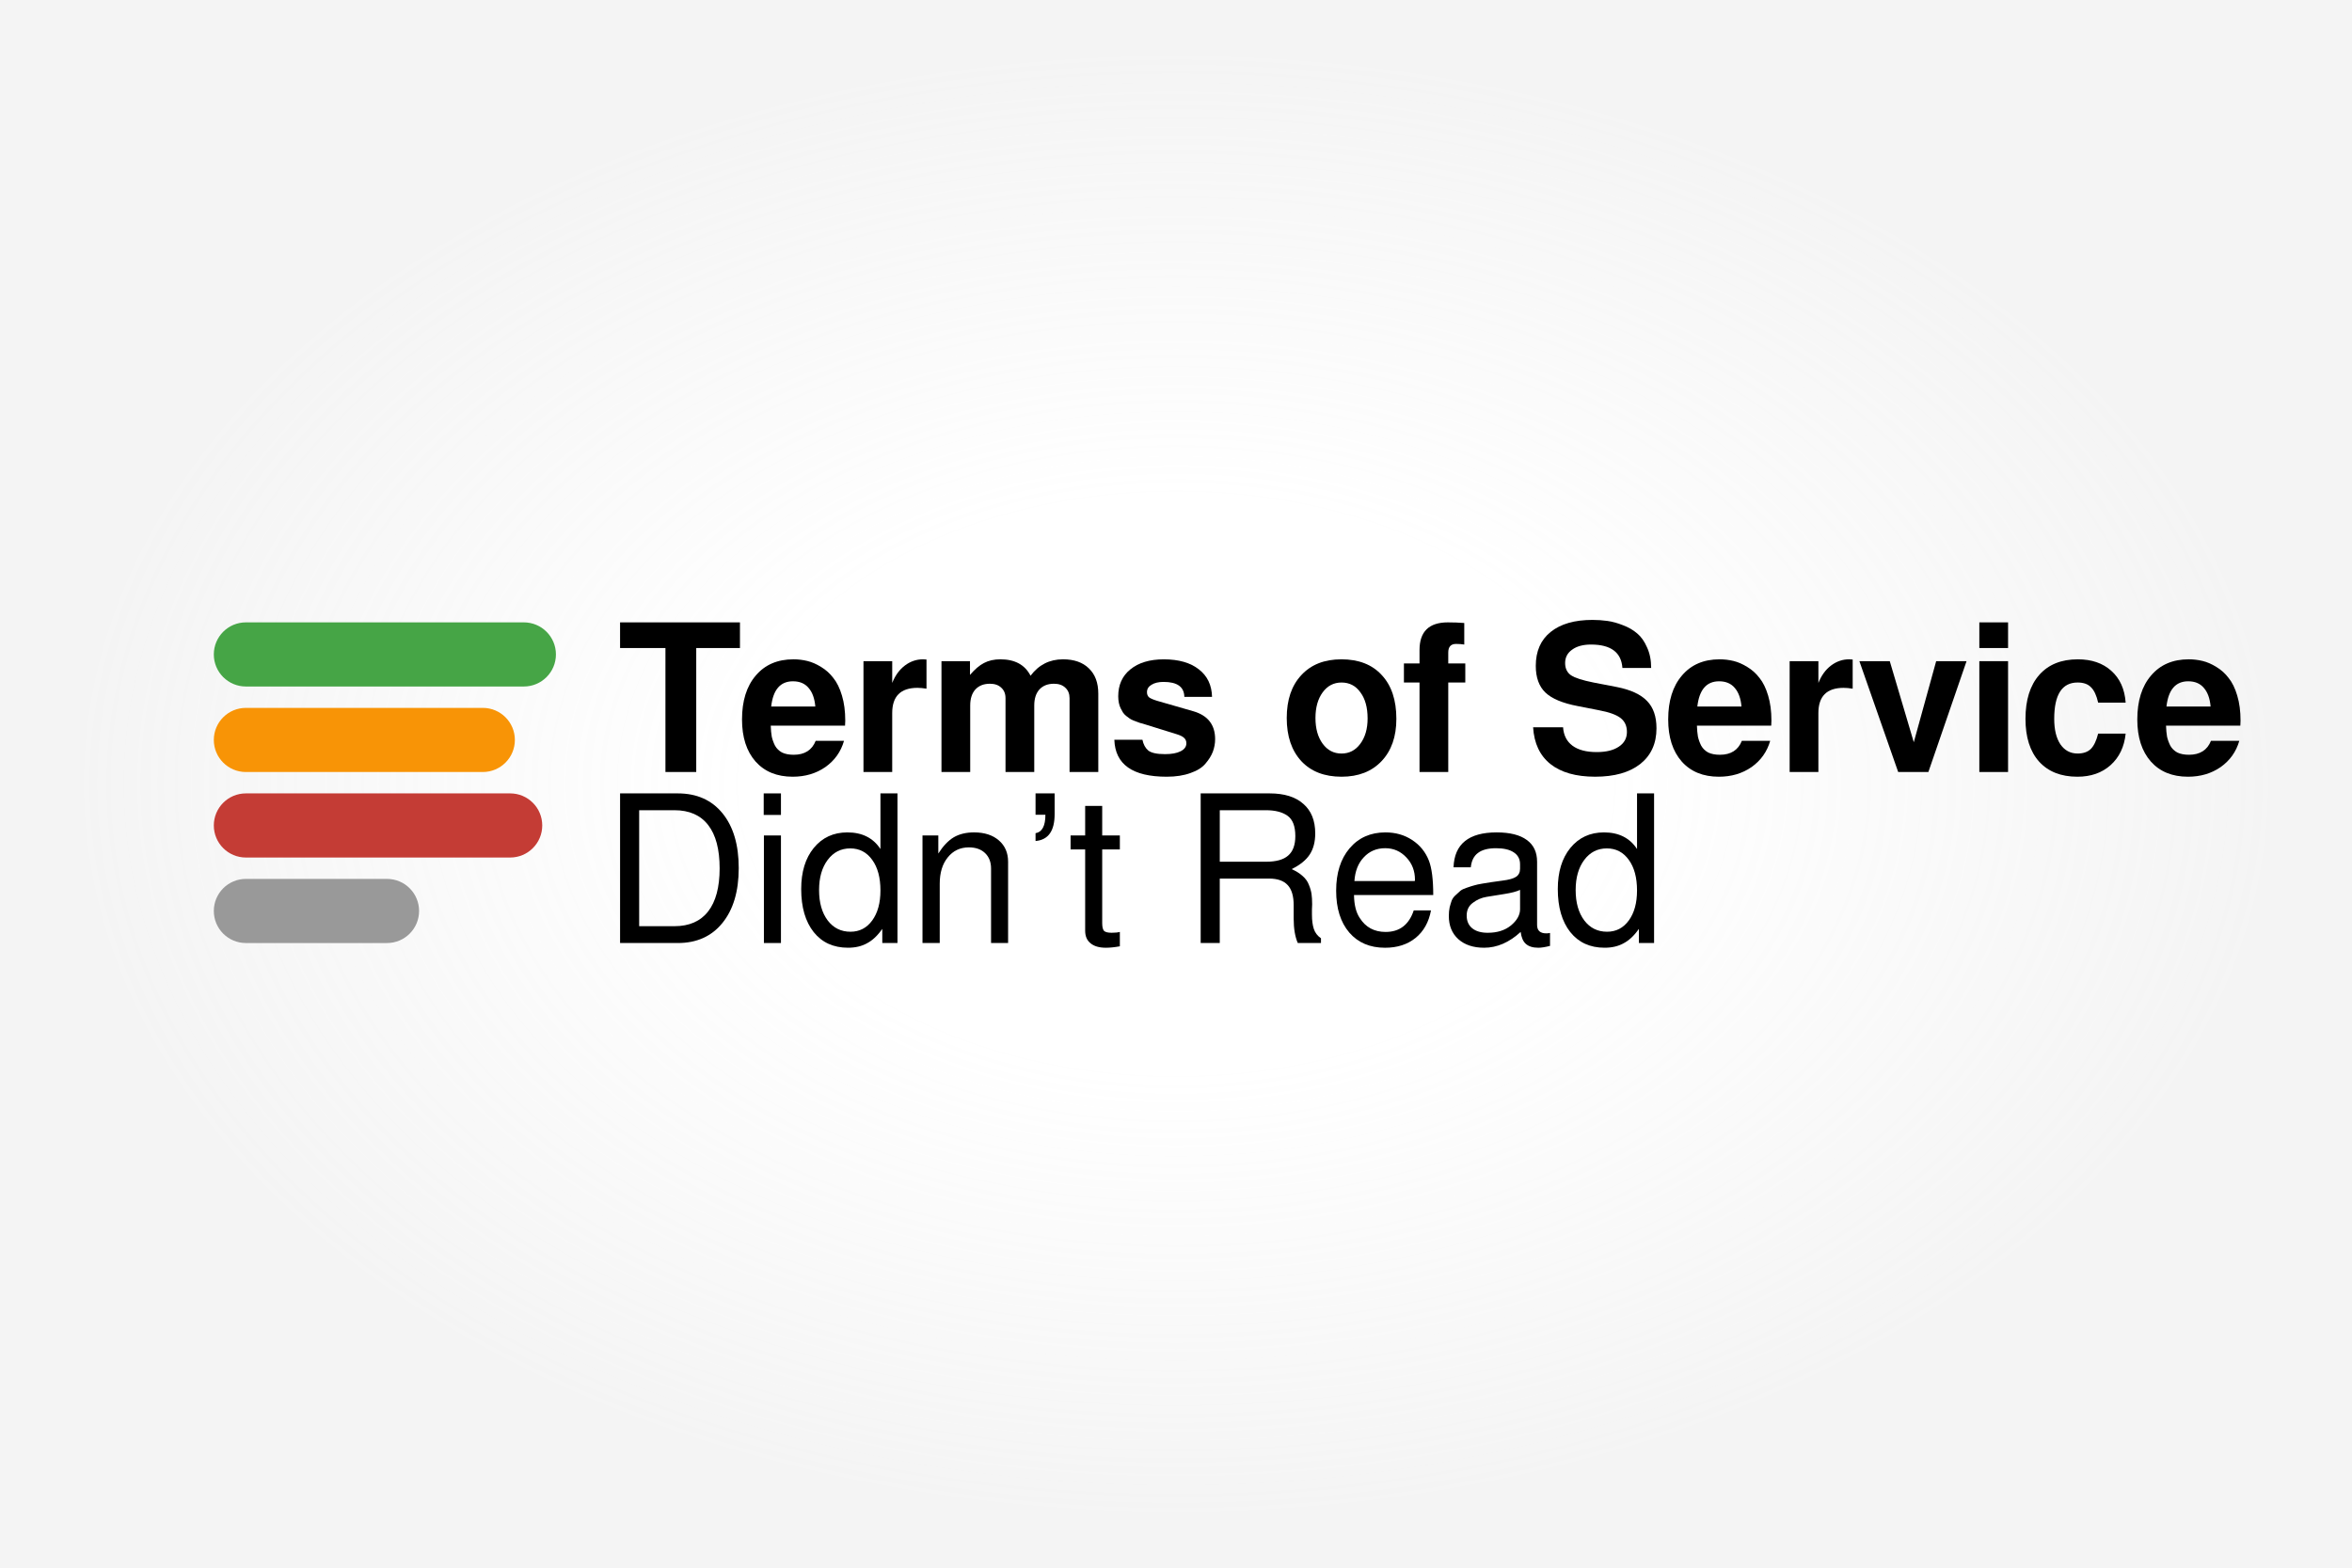
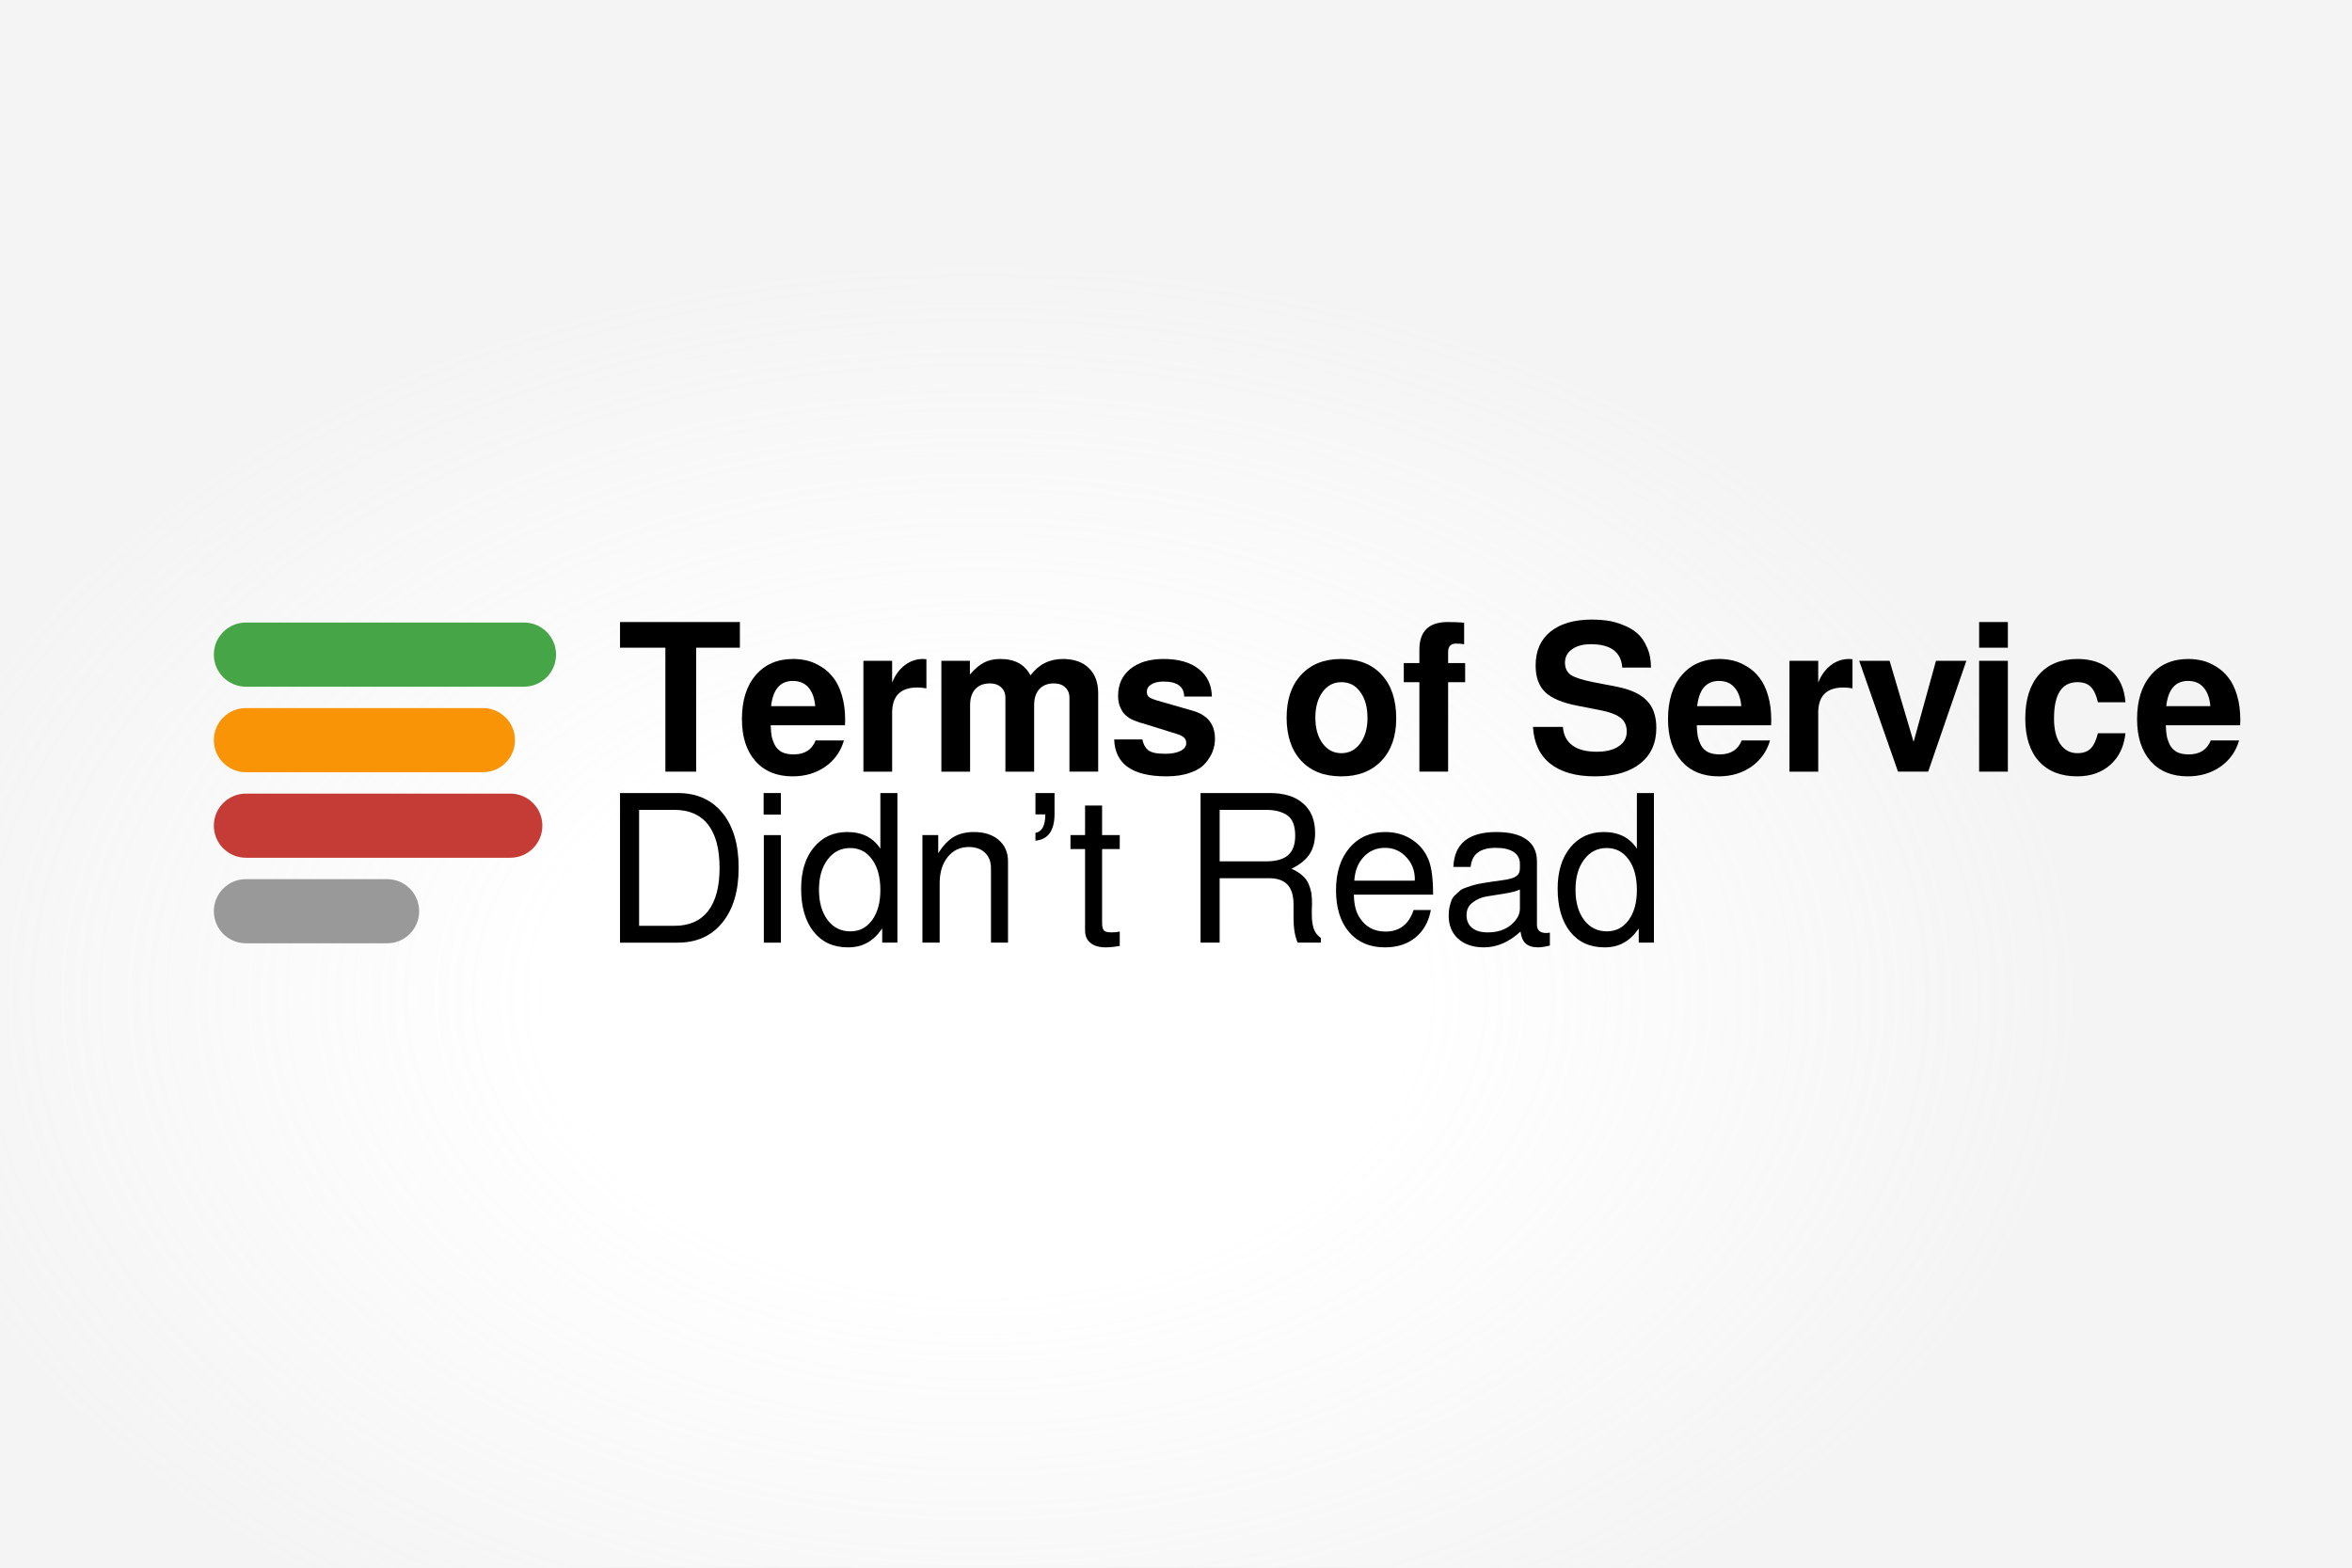
- <svg xmlns="http://www.w3.org/2000/svg" xmlns:xlink="http://www.w3.org/1999/xlink" width="600" height="400" id="svg2" version="1.1">
-   <defs id="defs4">
-     <radialGradient xlink:href="#linearGradient4394" id="radialGradient4400" cx="198.1" cy="329.221" fx="198.1" fy="329.221" r="198.1" gradientTransform="matrix(1,0,0,0.3785967,0,204.5791)" gradientUnits="userSpaceOnUse" spreadMethod="pad" />
-     <linearGradient id="linearGradient4394">
-       <stop id="stop4402" offset="0" style="stop-color:#c8c8c8;stop-opacity:0;" />
-       <stop style="stop-color:#c8c8c8;stop-opacity:0;" offset="0.367" id="stop4404" />
-       <stop id="stop4406" offset="0.934" style="stop-color:#c8c8c8;stop-opacity:0.196;" />
-       <stop style="stop-color:#c8c8c8;stop-opacity:0.196;" offset="1" id="stop4398" />
+ <svg xmlns="http://www.w3.org/2000/svg" xmlns:xlink="http://www.w3.org/1999/xlink" width="600" height="400">
+   <defs>
+     <radialGradient xlink:href="#a" cx="198.1" cy="329.221" fx="198.1" fy="329.221" r="198.1" gradientTransform="matrix(1 0 0 .379 0 204.579)" gradientUnits="userSpaceOnUse" spreadMethod="pad" />
+     <linearGradient id="a">
+       <stop offset="0" stop-color="#c8c8c8" stop-opacity="0" />
+       <stop offset=".367" stop-color="#c8c8c8" stop-opacity="0" />
+       <stop offset=".934" stop-color="#c8c8c8" stop-opacity=".196" />
+       <stop offset="1" stop-color="#c8c8c8" stop-opacity=".196" />
    </linearGradient>
-     <linearGradient id="linearGradient4394-5">
-       <stop id="stop4402-9" offset="0" style="stop-color:#c8c8c8;stop-opacity:0;" />
-       <stop style="stop-color:#c8c8c8;stop-opacity:0;" offset="0.367" id="stop4404-9" />
-       <stop id="stop4406-9" offset="0.934" style="stop-color:#c8c8c8;stop-opacity:0.196;" />
-       <stop style="stop-color:#c8c8c8;stop-opacity:0.196;" offset="1" id="stop4398-4" />
+     <linearGradient id="b">
+       <stop offset="0" stop-color="#c8c8c8" stop-opacity="0" />
+       <stop offset=".367" stop-color="#c8c8c8" stop-opacity="0" />
+       <stop offset=".934" stop-color="#c8c8c8" stop-opacity=".196" />
+       <stop offset="1" stop-color="#c8c8c8" stop-opacity=".196" />
    </linearGradient>
-     <radialGradient xlink:href="#linearGradient4394-5" id="radialGradient4760" gradientUnits="userSpaceOnUse" gradientTransform="matrix(1.514387,0,0,1.009591,-50,-78.15769)" spreadMethod="pad" cx="198.1" cy="329.221" fx="198.1" fy="329.221" r="198.1" />
+     <radialGradient xlink:href="#b" id="c" gradientUnits="userSpaceOnUse" gradientTransform="matrix(1.514 0 0 1.01 -50 -78.158)" spreadMethod="pad" cx="198.1" cy="329.221" fx="198.1" fy="329.221" r="198.1" />
  </defs>
-   <g id="layer1" transform="translate(50,-54.22116)">
-     <rect y="54.221" x="-50" height="400" width="600" id="rect4448" style="fill:#ffffff;fill-opacity:1" />
-     <rect style="fill:url(#radialGradient4760);fill-opacity:1" id="rect4392" width="600" height="400" x="-50" y="54.221" />
-     <g id="g3174" transform="matrix(0.6818182,0,0,0.6818182,-29.54546,56.05216)">
-       <rect id="rect3936" width="128" height="24" x="50" y="230.221" rx="12" ry="12" style="fill:#46a546;fill-opacity:1" />
-       <rect style="fill:#f89406;fill-opacity:1" ry="12" rx="12" y="262.221" x="50" height="24" width="112.64" id="rect3996" />
-       <rect id="rect4005" width="122.88" height="24" x="50" y="294.221" rx="12" ry="12" style="fill:#c43c35;fill-opacity:1" />
-       <rect style="fill:#999999;fill-opacity:1" ry="12" rx="12" y="326.221" x="50" height="24" width="76.8" id="rect4007" />
+   <g>
+     <path fill="#fff" d="M0 0h600v400H0z" />
+     <path fill="url(#c)" d="M0 0h600v400H0z" />
+     <g transform="matrix(.682 0 0 .682 20.455 1.831)">
+       <rect width="128" height="24" x="50" y="230.221" rx="12" ry="12" fill="#46a546" />
+       <rect ry="12" rx="12" y="262.221" x="50" height="24" width="112.64" fill="#f89406" />
+       <rect width="122.88" height="24" x="50" y="294.221" rx="12" ry="12" fill="#c43c35" />
+       <rect ry="12" rx="12" y="326.221" x="50" height="24" width="76.8" fill="#999" />
    </g>
-     <g id="text2985-5" style="font-size:36.576px;font-style:normal;font-weight:normal;line-height:90%;letter-spacing:0px;word-spacing:0px;fill:#000000;fill-opacity:1;stroke:none;font-family:Sans" transform="matrix(2.727277,0,0,2.727268,-33.63636,-668.4912)">
-       <path id="path4314" style="font-size:19.202px;font-variant:normal;font-weight:bold;font-stretch:normal;line-height:90%;fill:#000000;font-family:FreeSans;-inkscape-font-specification:FreeSans Bold" d="m 52,353.22 0,-13.998 5.396,0 c 1.779,1e-5 3.175,0.621 4.186,1.863 1.011,1.242 1.517,2.951 1.517,5.127 -1.3e-5,2.176 -0.512,3.892 -1.536,5.146 -1.011,1.242 -2.4,1.863 -4.167,1.863 l -5.396,0 m 1.786,-1.575 3.303,0 c 1.383,0 2.432,-0.461 3.149,-1.383 0.717,-0.922 1.075,-2.266 1.075,-4.032 -1.1e-5,-1.779 -0.358,-3.13 -1.075,-4.052 -0.717,-0.922 -1.767,-1.383 -3.149,-1.383 l -3.303,0 0,10.849" />
-       <path id="path4316" style="font-size:19.202px;font-variant:normal;font-stretch:normal;line-height:90%;fill:#000000;font-family:FreeSans;-inkscape-font-specification:FreeSans" d="m 67.048,343.158 0,10.062 -1.594,0 0,-10.062 1.594,0 m 0,-3.936 0,2.016 -1.613,0 0,-2.016 1.613,0" />
-       <path id="path4318" style="font-size:19.202px;font-variant:normal;font-stretch:normal;line-height:90%;fill:#000000;font-family:FreeSans;-inkscape-font-specification:FreeSans" d="m 77.948,339.222 0,13.998 -1.421,0 0,-1.325 c -0.435,0.627 -0.909,1.075 -1.421,1.344 -0.499,0.282 -1.095,0.422 -1.786,0.422 -1.357,-1e-5 -2.426,-0.486 -3.207,-1.459 -0.781,-0.986 -1.171,-2.33 -1.171,-4.032 -10e-7,-1.6 0.39,-2.88 1.171,-3.84 0.794,-0.973 1.843,-1.459 3.149,-1.459 1.383,10e-6 2.413,0.518 3.092,1.555 l 0,-5.204 1.594,0 m -4.416,5.146 c -0.871,10e-6 -1.575,0.358 -2.112,1.075 -0.538,0.717 -0.806,1.658 -0.806,2.823 -2e-6,1.178 0.269,2.125 0.806,2.842 0.538,0.704 1.248,1.056 2.131,1.056 0.845,0 1.523,-0.352 2.035,-1.056 0.512,-0.704 0.768,-1.639 0.768,-2.804 -8e-6,-1.203 -0.256,-2.157 -0.768,-2.861 -0.512,-0.717 -1.197,-1.075 -2.055,-1.075" />
-       <path id="path4320" style="font-size:19.202px;font-variant:normal;font-stretch:normal;line-height:90%;fill:#000000;font-family:FreeSans;-inkscape-font-specification:FreeSans" d="m 80.288,343.158 1.479,0 0,1.69 c 0.448,-0.704 0.928,-1.21 1.44,-1.517 0.525,-0.307 1.159,-0.461 1.901,-0.461 0.973,10e-6 1.747,0.25 2.323,0.749 0.576,0.499 0.864,1.165 0.864,1.997 l 0,7.604 -1.594,0 0,-6.97 c -8e-6,-0.602 -0.186,-1.082 -0.557,-1.44 -0.371,-0.358 -0.877,-0.538 -1.517,-0.538 -0.819,1e-5 -1.479,0.314 -1.978,0.941 -0.499,0.614 -0.749,1.434 -0.749,2.458 l 0,5.549 -1.613,0 0,-10.062" />
-       <path id="path4322" style="font-size:19.202px;font-variant:normal;font-stretch:normal;line-height:90%;fill:#000000;font-family:FreeSans;-inkscape-font-specification:FreeSans" d="m 90.862,339.222 1.786,0 0,1.939 c -3e-6,1.575 -0.595,2.413 -1.786,2.515 l 0,-0.73 c 0.614,-0.102 0.922,-0.678 0.922,-1.728 l -0.922,0 0,-1.997" />
-       <path id="path4324" style="font-size:19.202px;font-variant:normal;font-stretch:normal;line-height:90%;fill:#000000;font-family:FreeSans;-inkscape-font-specification:FreeSans" d="m 98.748,343.158 0,1.306 -1.651,0 0,6.894 c -3e-6,0.358 0.058,0.602 0.173,0.73 0.128,0.115 0.365,0.173 0.71,0.173 0.32,0 0.576,-0.026 0.768,-0.077 l 0,1.344 c -0.499,0.09 -0.935,0.134 -1.306,0.134 -0.627,-10e-6 -1.107,-0.141 -1.44,-0.422 -0.333,-0.269 -0.499,-0.659 -0.499,-1.171 l 0,-7.604 -1.363,0 0,-1.306 1.363,0 0,-2.765 1.594,0 0,2.765 1.651,0" />
-       <path id="path4326" style="font-size:19.202px;font-variant:normal;font-stretch:normal;line-height:90%;fill:#000000;font-family:FreeSans;-inkscape-font-specification:FreeSans" d="m 114.814,346.307 c 0.41,0.179 0.749,0.39 1.018,0.634 0.282,0.243 0.48,0.518 0.595,0.826 0.128,0.307 0.211,0.595 0.25,0.864 0.038,0.269 0.058,0.589 0.058,0.96 -2e-5,0.115 -0.006,0.282 -0.019,0.499 -1e-5,0.218 -1e-5,0.378 0,0.48 -1e-5,0.525 0.058,0.967 0.173,1.325 0.115,0.358 0.339,0.653 0.672,0.883 l 0,0.442 -2.17,0 c -0.256,-0.589 -0.384,-1.351 -0.384,-2.285 l 0,-1.248 c -1e-5,-0.858 -0.186,-1.485 -0.557,-1.882 -0.371,-0.41 -0.954,-0.614 -1.747,-0.614 l -4.609,0 0,6.029 -1.786,0 0,-13.998 6.452,0 c 1.37,1e-5 2.419,0.326 3.149,0.979 0.742,0.64 1.114,1.562 1.114,2.765 -1e-5,0.794 -0.173,1.453 -0.518,1.978 -0.346,0.525 -0.909,0.979 -1.69,1.363 m 0.346,-3.092 c -1e-5,-0.922 -0.243,-1.555 -0.73,-1.901 -0.486,-0.346 -1.159,-0.518 -2.016,-0.518 l -4.32,0 0,4.82 4.32,0 c 0.947,1e-5 1.639,-0.192 2.074,-0.576 0.448,-0.384 0.672,-0.992 0.672,-1.824" />
-       <path id="path4328" style="font-size:19.202px;font-variant:normal;font-stretch:normal;line-height:90%;fill:#000000;font-family:FreeSans;-inkscape-font-specification:FreeSans" d="m 128.062,348.727 -7.412,0 c 0.013,0.922 0.192,1.639 0.538,2.151 0.55,0.871 1.357,1.306 2.419,1.306 1.306,0 2.183,-0.672 2.631,-2.016 l 1.613,0 c -0.205,1.101 -0.685,1.959 -1.44,2.573 -0.755,0.614 -1.709,0.922 -2.861,0.922 -1.408,-1e-5 -2.522,-0.474 -3.341,-1.421 -0.819,-0.96 -1.229,-2.266 -1.229,-3.917 0,-1.651 0.416,-2.97 1.248,-3.956 0.845,-0.999 1.965,-1.498 3.36,-1.498 0.947,10e-6 1.779,0.237 2.496,0.71 0.73,0.474 1.255,1.12 1.575,1.939 0.269,0.704 0.403,1.773 0.403,3.207 m -7.374,-1.306 5.645,0 c 0.013,-0.026 0.019,-0.064 0.019,-0.115 -10e-6,-0.832 -0.269,-1.53 -0.806,-2.093 -0.538,-0.576 -1.197,-0.864 -1.978,-0.864 -0.806,1e-5 -1.472,0.282 -1.997,0.845 -0.525,0.55 -0.819,1.293 -0.883,2.227" />
-       <path id="path4330" style="font-size:19.202px;font-variant:normal;font-stretch:normal;line-height:90%;fill:#000000;font-family:FreeSans;-inkscape-font-specification:FreeSans" d="m 129.96,346.135 c 0.077,-2.176 1.421,-3.264 4.032,-3.264 1.242,10e-6 2.183,0.237 2.823,0.71 0.64,0.461 0.96,1.139 0.96,2.035 l 0,5.914 c -1e-5,0.525 0.288,0.787 0.864,0.787 0.115,0 0.23,-0.013 0.346,-0.038 l 0,1.21 c -0.448,0.115 -0.813,0.173 -1.095,0.173 -0.512,-1e-5 -0.903,-0.122 -1.171,-0.365 -0.256,-0.23 -0.416,-0.602 -0.48,-1.114 -1.075,0.986 -2.215,1.479 -3.418,1.479 -1.011,-1e-5 -1.818,-0.269 -2.419,-0.806 -0.589,-0.538 -0.883,-1.261 -0.883,-2.17 0,-0.294 0.026,-0.563 0.077,-0.806 0.064,-0.243 0.128,-0.454 0.192,-0.634 0.077,-0.192 0.205,-0.365 0.384,-0.518 0.179,-0.166 0.326,-0.301 0.442,-0.403 0.128,-0.102 0.333,-0.198 0.614,-0.288 0.294,-0.102 0.518,-0.173 0.672,-0.211 0.154,-0.051 0.422,-0.109 0.806,-0.173 0.384,-0.064 0.666,-0.109 0.845,-0.134 0.179,-0.026 0.499,-0.07 0.96,-0.134 0.627,-0.077 1.063,-0.198 1.306,-0.365 0.243,-0.166 0.365,-0.416 0.365,-0.749 l 0,-0.422 c -1e-5,-0.486 -0.198,-0.858 -0.595,-1.114 -0.384,-0.256 -0.935,-0.384 -1.651,-0.384 -0.742,1e-5 -1.306,0.147 -1.69,0.442 -0.384,0.282 -0.608,0.73 -0.672,1.344 l -1.613,0 m 3.207,6.125 c 0.883,0 1.607,-0.23 2.17,-0.691 0.563,-0.474 0.845,-0.979 0.845,-1.517 l 0,-1.805 c -0.32,0.154 -0.806,0.282 -1.459,0.384 -0.64,0.102 -1.197,0.192 -1.671,0.269 -0.474,0.077 -0.902,0.262 -1.287,0.557 -0.384,0.282 -0.576,0.678 -0.576,1.191 0,0.512 0.173,0.909 0.518,1.191 0.346,0.282 0.832,0.422 1.459,0.422" />
-       <path id="path4332" style="font-size:19.202px;font-variant:normal;font-stretch:normal;line-height:90%;fill:#000000;font-family:FreeSans;-inkscape-font-specification:FreeSans" d="m 148.718,339.222 0,13.998 -1.421,0 0,-1.325 c -0.435,0.627 -0.909,1.075 -1.421,1.344 -0.499,0.282 -1.095,0.422 -1.786,0.422 -1.357,-1e-5 -2.426,-0.486 -3.207,-1.459 -0.781,-0.986 -1.171,-2.33 -1.171,-4.032 0,-1.6 0.39,-2.88 1.171,-3.84 0.794,-0.973 1.843,-1.459 3.149,-1.459 1.383,10e-6 2.413,0.518 3.092,1.555 l 0,-5.204 1.594,0 m -4.417,5.146 c -0.871,10e-6 -1.575,0.358 -2.112,1.075 -0.538,0.717 -0.806,1.658 -0.806,2.823 0,1.178 0.269,2.125 0.806,2.842 0.538,0.704 1.248,1.056 2.131,1.056 0.845,0 1.523,-0.352 2.035,-1.056 0.512,-0.704 0.768,-1.639 0.768,-2.804 -1e-5,-1.203 -0.256,-2.157 -0.768,-2.861 -0.512,-0.717 -1.197,-1.075 -2.055,-1.075" />
+     <g style="line-height:90%" font-size="19.202" letter-spacing="0" word-spacing="0" font-family="FreeSans">
+       <path style="line-height:90%;-inkscape-font-specification:FreeSans Bold" d="M158.168 240.52v-38.174h14.714c4.853 0 8.658 1.693 11.416 5.08 2.757 3.385 4.136 8.046 4.136 13.98 0 5.935-1.396 10.613-4.19 14.034-2.757 3.386-6.544 5.08-11.362 5.08h-14.714m4.87-4.295h9.006c3.77 0 6.633-1.256 8.588-3.77 1.955-2.513 2.932-6.18 2.932-10.996 0-4.854-.977-8.537-2.932-11.05-1.955-2.514-4.817-3.77-8.588-3.77h-9.006v29.585" font-weight="bold" />
+       <path style="line-height:90%;-inkscape-font-specification:FreeSans" d="M199.203 213.08v27.44h-4.346v-27.44h4.346m0-10.734v5.498h-4.398v-5.498h4.398" />
+       <path style="line-height:90%;-inkscape-font-specification:FreeSans" d="M228.928 202.346v38.173h-3.875v-3.614c-1.187 1.71-2.478 2.933-3.875 3.666-1.36.768-2.984 1.152-4.87 1.152-3.7 0-6.615-1.327-8.744-3.98-2.13-2.688-3.195-6.354-3.195-10.996 0-4.364 1.064-7.855 3.194-10.473 2.164-2.653 5.027-3.98 8.587-3.98 3.772 0 6.582 1.414 8.432 4.242v-14.19h4.346m-12.044 14.032c-2.373 0-4.293.977-5.76 2.932-1.466 1.955-2.2 4.52-2.2 7.697 0 3.21.734 5.794 2.2 7.75 1.467 1.92 3.404 2.88 5.813 2.88 2.304 0 4.154-.96 5.55-2.88 1.397-1.92 2.095-4.47 2.095-7.646 0-3.28-.698-5.882-2.095-7.802-1.396-1.955-3.264-2.933-5.603-2.933" />
+       <path style="line-height:90%;-inkscape-font-specification:FreeSans" d="M235.31 213.08h4.032v4.608c1.222-1.92 2.53-3.298 3.928-4.136 1.43-.838 3.16-1.257 5.184-1.257 2.653 0 4.765.68 6.336 2.042 1.57 1.362 2.356 3.177 2.356 5.446v20.736H252.8v-19.01c0-1.64-.506-2.95-1.52-3.926-1.01-.978-2.39-1.466-4.135-1.466-2.235 0-4.033.855-5.394 2.565-1.36 1.676-2.04 3.91-2.04 6.703v15.133h-4.4v-27.44" />
+       <path style="line-height:90%;-inkscape-font-specification:FreeSans" d="M264.144 202.346h4.87v5.29c0 4.292-1.623 6.58-4.87 6.858v-1.99c1.676-.28 2.514-1.85 2.514-4.712h-2.514v-5.446" />
+       <path style="line-height:90%;-inkscape-font-specification:FreeSans" d="M285.65 213.08v3.56h-4.503v18.8c0 .977.157 1.64.47 1.99.35.314.996.47 1.94.47.87 0 1.57-.07 2.093-.208v3.665c-1.36.245-2.548.367-3.56.367-1.71 0-3.02-.384-3.928-1.152-.907-.733-1.36-1.798-1.36-3.194V216.64h-3.72v-3.56h3.72v-7.54h4.345v7.54h4.503" />
+       <path style="line-height:90%;-inkscape-font-specification:FreeSans" d="M329.463 221.668c1.117.49 2.042 1.065 2.775 1.728.768.664 1.31 1.414 1.623 2.252.35.838.577 1.623.682 2.356.105.733.157 1.606.157 2.618 0 .315-.017.768-.053 1.362v1.31c0 1.43.157 2.635.47 3.612.315.978.926 1.78 1.834 2.41v1.203h-5.916c-.698-1.606-1.048-3.684-1.048-6.232v-3.404c0-2.34-.506-4.05-1.518-5.13-1.013-1.118-2.6-1.677-4.765-1.677h-12.568v16.442h-4.87v-38.174h17.595c3.735 0 6.598.89 8.588 2.67 2.024 1.746 3.037 4.26 3.037 7.54 0 2.165-.472 3.963-1.414 5.394-.942 1.432-2.478 2.67-4.607 3.718m.942-8.43c0-2.514-.663-4.242-1.99-5.185-1.326-.942-3.16-1.413-5.498-1.413h-11.782v13.143h11.782c2.584 0 4.47-.524 5.656-1.57 1.22-1.048 1.832-2.706 1.832-4.975" />
+       <path style="line-height:90%;-inkscape-font-specification:FreeSans" d="M365.588 228.266h-20.212c.035 2.514.523 4.47 1.466 5.865 1.5 2.375 3.7 3.562 6.598 3.562 3.56 0 5.952-1.833 7.174-5.5h4.398c-.558 3.004-1.867 5.343-3.927 7.018-2.06 1.676-4.66 2.514-7.802 2.514-3.84 0-6.877-1.292-9.112-3.875-2.233-2.62-3.35-6.18-3.35-10.684 0-4.503 1.135-8.1 3.404-10.787 2.304-2.724 5.358-4.085 9.164-4.085 2.583 0 4.852.646 6.807 1.937 1.99 1.292 3.42 3.055 4.294 5.29.732 1.92 1.098 4.834 1.098 8.744m-20.107-3.56h15.396c.035-.07.052-.175.052-.315 0-2.268-.733-4.17-2.2-5.707-1.465-1.57-3.263-2.356-5.393-2.356-2.2 0-4.014.768-5.446 2.304-1.432 1.502-2.235 3.527-2.41 6.075" />
+       <path style="line-height:90%;-inkscape-font-specification:FreeSans" d="M370.766 221.197c.21-5.935 3.875-8.902 10.996-8.902 3.387 0 5.953.646 7.698 1.937 1.745 1.257 2.618 3.107 2.618 5.55v16.13c0 1.43.786 2.146 2.357 2.146.314 0 .628-.035.942-.105v3.3c-1.222.314-2.217.47-2.985.47-1.396 0-2.46-.33-3.194-.994-.698-.63-1.134-1.642-1.31-3.038-2.93 2.688-6.038 4.032-9.32 4.032-2.758 0-4.957-.733-6.598-2.2-1.605-1.466-2.408-3.438-2.408-5.917 0-.803.07-1.536.21-2.2.174-.662.348-1.238.523-1.727.21-.524.558-.995 1.047-1.414.49-.454.89-.82 1.204-1.1.35-.28.908-.54 1.676-.785.803-.278 1.414-.47 1.833-.575.42-.14 1.152-.297 2.2-.47 1.046-.176 1.814-.298 2.303-.368.49-.07 1.362-.192 2.618-.366 1.71-.21 2.898-.54 3.56-.994.664-.454.996-1.135.996-2.043v-1.152c0-1.325-.54-2.337-1.623-3.036-1.05-.698-2.55-1.047-4.505-1.047-2.024 0-3.56.402-4.608 1.204-1.047.77-1.658 1.99-1.832 3.667h-4.4m8.746 16.704c2.41 0 4.382-.627 5.918-1.884 1.536-1.292 2.304-2.67 2.304-4.137v-4.923c-.873.42-2.2.768-3.98 1.047-1.745.28-3.264.524-4.555.733-1.292.21-2.462.716-3.51 1.52-1.046.767-1.57 1.85-1.57 3.246s.472 2.478 1.414 3.246c.944.767 2.27 1.15 3.98 1.15" />
+       <path style="line-height:90%;-inkscape-font-specification:FreeSans" d="M421.92 202.346v38.173h-3.876v-3.614c-1.187 1.71-2.478 2.933-3.875 3.666-1.362.768-2.985 1.152-4.87 1.152-3.7 0-6.616-1.327-8.745-3.98-2.13-2.688-3.195-6.354-3.195-10.996 0-4.364 1.065-7.855 3.195-10.473 2.164-2.653 5.027-3.98 8.587-3.98 3.77 0 6.58 1.414 8.43 4.242v-14.19h4.347m-12.044 14.032c-2.374 0-4.294.977-5.76 2.932-1.467 1.955-2.2 4.52-2.2 7.697 0 3.21.733 5.794 2.2 7.75 1.466 1.92 3.403 2.88 5.812 2.88 2.304 0 4.154-.96 5.55-2.88 1.397-1.92 2.095-4.47 2.095-7.646 0-3.28-.698-5.882-2.094-7.802-1.398-1.955-3.266-2.933-5.604-2.933" />
    </g>
-     <g id="text3239" style="font-size:36.574px;font-style:normal;font-weight:normal;line-height:90%;letter-spacing:0px;word-spacing:0px;fill:#000000;fill-opacity:1;stroke:none;font-family:Sans" transform="matrix(2.727276,0,0,2.727269,-33.63636,-668.4912)">
-       <path id="path4335" style="font-size:19.202px;font-variant:normal;font-weight:bold;font-stretch:normal;line-height:90%;fill:#000000;font-family:FreeSans;-inkscape-font-specification:FreeSans Bold" d="m 59.124,325.622 0,11.598 -2.88,0 0,-11.598 -4.244,0 0,-2.4 11.214,0 0,2.4 -4.09,0" />
-       <path id="path4337" style="font-size:19.202px;font-variant:normal;font-weight:bold;font-stretch:normal;line-height:90%;fill:#000000;font-family:FreeSans;-inkscape-font-specification:FreeSans Bold" d="m 68.205,326.678 c 0.448,10e-6 0.883,0.051 1.306,0.154 0.422,0.102 0.851,0.288 1.287,0.557 0.448,0.269 0.832,0.614 1.152,1.037 0.333,0.41 0.602,0.96 0.806,1.651 0.205,0.678 0.307,1.459 0.307,2.343 -1e-5,0.154 -0.006,0.307 -0.019,0.461 l -6.951,0 c 0.013,0.397 0.045,0.742 0.096,1.037 0.064,0.282 0.166,0.563 0.307,0.845 0.154,0.269 0.371,0.48 0.653,0.634 0.294,0.141 0.659,0.211 1.094,0.211 1.024,0 1.709,-0.435 2.055,-1.306 l 2.65,0 c -0.294,1.024 -0.877,1.843 -1.747,2.458 -0.87,0.602 -1.888,0.902 -3.053,0.902 -1.472,0 -2.631,-0.474 -3.475,-1.421 -0.845,-0.96 -1.267,-2.272 -1.267,-3.936 0,-1.741 0.429,-3.111 1.287,-4.109 0.858,-1.011 2.029,-1.517 3.514,-1.517 m 2.055,4.416 c -0.064,-0.755 -0.275,-1.338 -0.634,-1.747 -0.346,-0.41 -0.832,-0.614 -1.459,-0.614 -1.178,0 -1.856,0.787 -2.035,2.362 l 4.128,0" />
-       <path id="path4339" style="font-size:19.202px;font-variant:normal;font-weight:bold;font-stretch:normal;line-height:90%;fill:#000000;font-family:FreeSans;-inkscape-font-specification:FreeSans Bold" d="m 74.768,326.851 2.688,0 0,2.035 c 0.282,-0.704 0.678,-1.248 1.19,-1.632 0.512,-0.384 1.075,-0.576 1.69,-0.576 0.115,10e-6 0.224,0.006 0.326,0.019 l 0,2.727 c -0.32,-0.051 -0.602,-0.077 -0.845,-0.077 -1.575,10e-6 -2.362,0.787 -2.362,2.362 l 0,5.511 -2.688,0 0,-10.369" />
-       <path id="path4341" style="font-size:19.202px;font-variant:normal;font-weight:bold;font-stretch:normal;line-height:90%;fill:#000000;font-family:FreeSans;-inkscape-font-specification:FreeSans Bold" d="m 82.061,326.851 2.669,0 0,1.287 c 0.448,-0.525 0.883,-0.896 1.306,-1.114 0.435,-0.23 0.947,-0.346 1.536,-0.346 1.357,10e-6 2.298,0.512 2.823,1.536 0.768,-1.024 1.779,-1.536 3.034,-1.536 1.037,10e-6 1.843,0.282 2.419,0.845 0.589,0.563 0.883,1.351 0.883,2.362 l 0,7.335 -2.688,0 0,-6.913 c -1.3e-5,-0.41 -0.134,-0.736 -0.403,-0.979 -0.256,-0.243 -0.608,-0.365 -1.056,-0.365 -0.576,0 -1.03,0.179 -1.363,0.538 -0.32,0.358 -0.48,0.858 -0.48,1.498 l 0,6.221 -2.688,0 0,-6.913 c -7e-6,-0.41 -0.134,-0.736 -0.403,-0.979 -0.256,-0.243 -0.608,-0.365 -1.056,-0.365 -0.576,0 -1.03,0.179 -1.363,0.538 -0.32,0.358 -0.48,0.858 -0.48,1.498 l 0,6.221 -2.688,0 0,-10.369" />
-       <path id="path4343" style="font-size:19.202px;font-variant:normal;font-weight:bold;font-stretch:normal;line-height:90%;fill:#000000;font-family:FreeSans;-inkscape-font-specification:FreeSans Bold" d="m 100.86,334.205 c 0.09,0.435 0.269,0.768 0.538,0.998 0.282,0.23 0.806,0.346 1.575,0.346 0.627,0 1.114,-0.09 1.459,-0.269 0.358,-0.179 0.538,-0.429 0.538,-0.749 0,-0.205 -0.07,-0.371 -0.211,-0.499 -0.128,-0.128 -0.358,-0.243 -0.691,-0.346 l -3.207,-0.998 c -0.013,10e-6 -0.09,-0.019 -0.23,-0.058 -0.141,-0.051 -0.243,-0.09 -0.307,-0.115 -0.051,-0.026 -0.154,-0.064 -0.307,-0.115 -0.154,-0.064 -0.275,-0.128 -0.365,-0.192 -0.077,-0.064 -0.179,-0.141 -0.307,-0.23 -0.128,-0.102 -0.23,-0.211 -0.307,-0.326 -0.064,-0.115 -0.134,-0.243 -0.211,-0.384 -0.077,-0.154 -0.134,-0.326 -0.173,-0.518 -0.038,-0.192 -0.058,-0.397 -0.058,-0.614 -10e-7,-1.062 0.378,-1.901 1.133,-2.515 0.768,-0.627 1.811,-0.941 3.13,-0.941 1.395,10e-6 2.49,0.314 3.283,0.941 0.794,0.614 1.203,1.472 1.229,2.573 l -2.592,0 c -0.013,-0.934 -0.659,-1.402 -1.939,-1.402 -0.474,10e-6 -0.851,0.09 -1.133,0.269 -0.282,0.166 -0.422,0.397 -0.422,0.691 -1e-5,0.205 0.064,0.365 0.192,0.48 0.128,0.102 0.378,0.211 0.749,0.326 l 3.399,0.979 c 1.357,0.397 2.035,1.267 2.035,2.611 -10e-6,0.397 -0.07,0.787 -0.211,1.171 -0.141,0.371 -0.371,0.742 -0.691,1.114 -0.307,0.371 -0.774,0.666 -1.402,0.883 -0.627,0.23 -1.37,0.346 -2.227,0.346 -3.187,0 -4.82,-1.152 -4.896,-3.456 l 2.631,0" />
-       <path id="path4345" style="font-size:19.202px;font-variant:normal;font-weight:bold;font-stretch:normal;line-height:90%;fill:#000000;font-family:FreeSans;-inkscape-font-specification:FreeSans Bold" d="m 119.466,326.678 c 1.626,10e-6 2.887,0.493 3.783,1.479 0.909,0.973 1.363,2.336 1.363,4.09 -1e-5,1.664 -0.461,2.983 -1.383,3.956 -0.922,0.973 -2.17,1.459 -3.744,1.459 -1.6,0 -2.855,-0.486 -3.764,-1.459 -0.909,-0.986 -1.363,-2.33 -1.363,-4.032 0,-1.703 0.454,-3.04 1.363,-4.013 0.909,-0.986 2.157,-1.479 3.744,-1.479 m 0.019,2.17 c -0.73,0 -1.319,0.307 -1.767,0.922 -0.448,0.614 -0.672,1.415 -0.672,2.4 -10e-6,0.986 0.224,1.786 0.672,2.4 0.448,0.614 1.037,0.922 1.767,0.922 0.717,0 1.299,-0.301 1.747,-0.902 0.461,-0.614 0.691,-1.408 0.691,-2.381 -10e-6,-1.024 -0.224,-1.837 -0.672,-2.439 -0.435,-0.614 -1.024,-0.922 -1.767,-0.922" />
-       <path id="path4347" style="font-size:19.202px;font-variant:normal;font-weight:bold;font-stretch:normal;line-height:90%;fill:#000000;font-family:FreeSans;-inkscape-font-specification:FreeSans Bold" d="m 131.06,327.062 0,1.786 -1.594,0 0,8.372 -2.688,0 0,-8.372 -1.459,0 0,-1.786 1.459,0 0,-1.248 c 0,-1.728 0.883,-2.592 2.65,-2.592 0.525,1e-5 1.037,0.019 1.536,0.058 l 0,2.016 c -0.23,-0.038 -0.486,-0.058 -0.768,-0.058 -0.486,1e-5 -0.73,0.269 -0.73,0.806 l 0,1.018 1.594,0" />
-       <path id="path4349" style="font-size:19.202px;font-variant:normal;font-weight:bold;font-stretch:normal;line-height:90%;fill:#000000;font-family:FreeSans;-inkscape-font-specification:FreeSans Bold" d="m 148.444,327.485 -2.688,0 c -0.102,-1.459 -1.082,-2.189 -2.938,-2.189 -0.742,10e-6 -1.331,0.16 -1.767,0.48 -0.435,0.307 -0.653,0.723 -0.653,1.248 -1e-5,0.512 0.186,0.896 0.557,1.152 0.371,0.243 1.069,0.467 2.093,0.672 l 2.189,0.422 c 1.293,0.256 2.234,0.691 2.823,1.306 0.589,0.602 0.883,1.453 0.883,2.554 -1e-5,1.421 -0.506,2.535 -1.517,3.341 -1.011,0.794 -2.419,1.19 -4.224,1.19 -1.792,0 -3.187,-0.397 -4.186,-1.19 -0.986,-0.794 -1.523,-1.939 -1.613,-3.437 l 2.803,0 c 0.051,0.755 0.346,1.331 0.883,1.728 0.538,0.397 1.293,0.595 2.266,0.595 0.87,0 1.555,-0.166 2.055,-0.499 0.512,-0.333 0.768,-0.794 0.768,-1.383 -1e-5,-0.563 -0.198,-0.998 -0.595,-1.306 -0.397,-0.307 -1.075,-0.55 -2.035,-0.73 l -1.959,-0.384 c -1.421,-0.269 -2.432,-0.691 -3.034,-1.267 -0.602,-0.576 -0.902,-1.408 -0.902,-2.496 0,-1.37 0.461,-2.426 1.383,-3.168 0.934,-0.755 2.24,-1.133 3.917,-1.133 0.486,10e-6 0.954,0.032 1.402,0.096 0.461,0.064 0.947,0.198 1.459,0.403 0.512,0.192 0.954,0.448 1.325,0.768 0.371,0.307 0.678,0.742 0.922,1.306 0.256,0.55 0.384,1.191 0.384,1.92" />
-       <path id="path4351" style="font-size:19.202px;font-variant:normal;font-weight:bold;font-stretch:normal;line-height:90%;fill:#000000;font-family:FreeSans;-inkscape-font-specification:FreeSans Bold" d="m 154.837,326.678 c 0.448,10e-6 0.883,0.051 1.306,0.154 0.422,0.102 0.851,0.288 1.287,0.557 0.448,0.269 0.832,0.614 1.152,1.037 0.333,0.41 0.602,0.96 0.806,1.651 0.205,0.678 0.307,1.459 0.307,2.343 -1e-5,0.154 -0.006,0.307 -0.019,0.461 l -6.951,0 c 0.013,0.397 0.045,0.742 0.096,1.037 0.064,0.282 0.166,0.563 0.307,0.845 0.154,0.269 0.371,0.48 0.653,0.634 0.294,0.141 0.659,0.211 1.094,0.211 1.024,0 1.709,-0.435 2.055,-1.306 l 2.65,0 c -0.294,1.024 -0.877,1.843 -1.747,2.458 -0.87,0.602 -1.888,0.902 -3.053,0.902 -1.472,0 -2.631,-0.474 -3.475,-1.421 -0.845,-0.96 -1.267,-2.272 -1.267,-3.936 0,-1.741 0.429,-3.111 1.286,-4.109 0.858,-1.011 2.029,-1.517 3.514,-1.517 m 2.055,4.416 c -0.064,-0.755 -0.275,-1.338 -0.634,-1.747 -0.346,-0.41 -0.832,-0.614 -1.459,-0.614 -1.178,0 -1.856,0.787 -2.035,2.362 l 4.128,0" />
-       <path id="path4353" style="font-size:19.202px;font-variant:normal;font-weight:bold;font-stretch:normal;line-height:90%;fill:#000000;font-family:FreeSans;-inkscape-font-specification:FreeSans Bold" d="m 161.4,326.851 2.688,0 0,2.035 c 0.282,-0.704 0.678,-1.248 1.19,-1.632 0.512,-0.384 1.075,-0.576 1.69,-0.576 0.115,10e-6 0.224,0.006 0.326,0.019 l 0,2.727 c -0.32,-0.051 -0.602,-0.077 -0.845,-0.077 -1.575,10e-6 -2.362,0.787 -2.362,2.362 l 0,5.511 -2.688,0 0,-10.369" />
-       <path id="path4355" style="font-size:19.202px;font-variant:normal;font-weight:bold;font-stretch:normal;line-height:90%;fill:#000000;font-family:FreeSans;-inkscape-font-specification:FreeSans Bold" d="m 174.374,337.22 -2.823,0 -3.629,-10.369 2.842,0 2.247,7.585 2.093,-7.585 2.842,0 -3.571,10.369" />
-       <path id="path4357" style="font-size:19.202px;font-variant:normal;font-weight:bold;font-stretch:normal;line-height:90%;fill:#000000;font-family:FreeSans;-inkscape-font-specification:FreeSans Bold" d="m 181.829,326.851 0,10.369 -2.688,0 0,-10.369 2.688,0 m 0,-3.629 0,2.4 -2.688,0 0,-2.4 2.688,0" />
-       <path id="path4359" style="font-size:19.202px;font-variant:normal;font-weight:bold;font-stretch:normal;line-height:90%;fill:#000000;font-family:FreeSans;-inkscape-font-specification:FreeSans Bold" d="m 188.335,328.848 c -1.459,0 -2.189,1.133 -2.189,3.399 0,1.011 0.192,1.805 0.576,2.381 0.397,0.576 0.934,0.864 1.613,0.864 0.525,0 0.934,-0.141 1.229,-0.422 0.294,-0.294 0.525,-0.774 0.691,-1.44 l 2.573,0 c -0.128,1.242 -0.602,2.227 -1.421,2.957 -0.806,0.717 -1.837,1.075 -3.091,1.075 -1.536,0 -2.733,-0.474 -3.591,-1.421 -0.845,-0.947 -1.267,-2.279 -1.267,-3.994 0,-1.767 0.429,-3.136 1.287,-4.109 0.858,-0.973 2.061,-1.459 3.61,-1.459 1.293,10e-6 2.336,0.358 3.13,1.075 0.806,0.717 1.254,1.709 1.344,2.976 l -2.573,0 c -0.154,-0.678 -0.378,-1.158 -0.672,-1.44 -0.282,-0.294 -0.698,-0.442 -1.248,-0.442" />
-       <path id="path4361" style="font-size:19.202px;font-variant:normal;font-weight:bold;font-stretch:normal;line-height:90%;fill:#000000;font-family:FreeSans;-inkscape-font-specification:FreeSans Bold" d="m 198.716,326.678 c 0.448,10e-6 0.883,0.051 1.306,0.154 0.422,0.102 0.851,0.288 1.287,0.557 0.448,0.269 0.832,0.614 1.152,1.037 0.333,0.41 0.602,0.96 0.806,1.651 0.205,0.678 0.307,1.459 0.307,2.343 -1e-5,0.154 -0.006,0.307 -0.019,0.461 l -6.951,0 c 0.013,0.397 0.045,0.742 0.096,1.037 0.064,0.282 0.166,0.563 0.307,0.845 0.154,0.269 0.371,0.48 0.653,0.634 0.294,0.141 0.659,0.211 1.094,0.211 1.024,0 1.709,-0.435 2.055,-1.306 l 2.65,0 c -0.294,1.024 -0.877,1.843 -1.747,2.458 -0.87,0.602 -1.888,0.902 -3.053,0.902 -1.472,0 -2.631,-0.474 -3.475,-1.421 -0.845,-0.96 -1.267,-2.272 -1.267,-3.936 0,-1.741 0.429,-3.111 1.287,-4.109 0.858,-1.011 2.029,-1.517 3.514,-1.517 m 2.055,4.416 c -0.064,-0.755 -0.275,-1.338 -0.634,-1.747 -0.346,-0.41 -0.832,-0.614 -1.459,-0.614 -1.178,0 -1.856,0.787 -2.035,2.362 l 4.128,0" />
+     <g style="line-height:90%" font-size="19.202" letter-spacing="0" word-spacing="0" font-family="FreeSans" font-weight="bold">
+       <path style="line-height:90%;-inkscape-font-specification:FreeSans Bold" d="M177.594 165.26v31.627h-7.854V165.26h-11.572v-6.545h30.58v6.545h-11.154" />
+       <path style="line-height:90%;-inkscape-font-specification:FreeSans Bold" d="M202.36 168.14c1.22 0 2.407.14 3.56.42 1.15.278 2.32.784 3.508 1.517 1.22.733 2.27 1.676 3.14 2.828.91 1.117 1.642 2.618 2.2 4.503.56 1.85.838 3.98.838 6.388 0 .42-.017.838-.052 1.257H196.6c.034 1.082.12 2.025.26 2.828.175.77.454 1.537.838 2.305.42.733 1.013 1.31 1.78 1.727.804.384 1.8.576 2.985.576 2.793 0 4.66-1.186 5.603-3.56h7.226c-.803 2.793-2.39 5.027-4.765 6.702-2.373 1.64-5.15 2.46-8.325 2.46-4.015 0-7.174-1.29-9.478-3.874-2.304-2.618-3.456-6.196-3.456-10.734 0-4.747 1.17-8.483 3.508-11.206 2.34-2.757 5.533-4.136 9.583-4.136m5.602 12.043c-.175-2.06-.75-3.648-1.728-4.765-.943-1.117-2.27-1.675-3.98-1.675-3.212 0-5.062 2.147-5.55 6.44h11.258" />
+       <path style="line-height:90%;-inkscape-font-specification:FreeSans Bold" d="M220.255 168.61h7.33v5.552c.77-1.92 1.85-3.404 3.248-4.45 1.396-1.05 2.932-1.572 4.608-1.572.315 0 .61.016.89.052v7.436c-.872-.14-1.64-.21-2.303-.21-4.294 0-6.44 2.147-6.44 6.44v15.03h-7.332V168.61" />
+       <path style="line-height:90%;-inkscape-font-specification:FreeSans Bold" d="M240.143 168.61h7.28v3.51c1.22-1.432 2.407-2.444 3.56-3.038 1.186-.628 2.583-.942 4.188-.942 3.702 0 6.268 1.396 7.7 4.19 2.093-2.794 4.85-4.19 8.272-4.19 2.828 0 5.027.768 6.598 2.304 1.606 1.536 2.408 3.683 2.408 6.44v20.003h-7.33v-18.85c0-1.118-.367-2.008-1.1-2.67-.698-.664-1.658-.996-2.88-.996-1.57 0-2.81.49-3.718 1.467-.872.978-1.31 2.34-1.31 4.084v16.967h-7.33v-18.85c0-1.118-.366-2.008-1.1-2.67-.697-.664-1.657-.996-2.88-.996-1.57 0-2.81.49-3.717 1.467-.873.978-1.31 2.34-1.31 4.084v16.967h-7.33V168.61" />
+       <path style="line-height:90%;-inkscape-font-specification:FreeSans Bold" d="M291.41 188.666c.243 1.187.732 2.095 1.465 2.723.768.627 2.2.94 4.294.94 1.71 0 3.036-.243 3.978-.732.978-.488 1.467-1.17 1.467-2.042 0-.558-.192-1.012-.576-1.36-.35-.35-.98-.665-1.886-.944l-8.745-2.723c-.036 0-.245-.053-.63-.158-.383-.14-.663-.244-.837-.314-.14-.07-.42-.174-.838-.314-.42-.175-.75-.35-.995-.524-.21-.174-.49-.384-.838-.628-.35-.28-.628-.576-.838-.89-.174-.314-.366-.664-.576-1.048-.21-.418-.366-.89-.47-1.413-.106-.523-.158-1.08-.158-1.675 0-2.897 1.03-5.184 3.09-6.86 2.094-1.71 4.94-2.565 8.535-2.565 3.805 0 6.79.855 8.954 2.566 2.163 1.675 3.28 4.014 3.35 7.016h-7.07c-.034-2.548-1.797-3.822-5.288-3.822-1.29 0-2.32.244-3.09.733-.767.454-1.15 1.082-1.15 1.885 0 .558.173.995.523 1.31.35.278 1.03.575 2.042.89l9.268 2.67c3.7 1.082 5.55 3.456 5.55 7.12 0 1.083-.192 2.148-.576 3.195-.385 1.012-1.013 2.025-1.886 3.037-.838 1.012-2.112 1.815-3.822 2.41-1.71.627-3.735.94-6.074.94-8.692 0-13.143-3.14-13.353-9.424h7.174" />
+       <path style="line-height:90%;-inkscape-font-specification:FreeSans Bold" d="M342.148 168.14c4.433 0 7.87 1.344 10.315 4.032 2.48 2.653 3.718 6.37 3.718 11.153 0 4.538-1.256 8.134-3.77 10.787-2.513 2.653-5.916 3.98-10.21 3.98-4.364 0-7.785-1.327-10.263-3.98-2.48-2.688-3.718-6.354-3.718-10.996 0-4.643 1.238-8.29 3.717-10.944 2.478-2.688 5.882-4.032 10.21-4.032m.053 5.917c-1.99 0-3.596.838-4.817 2.513-1.222 1.676-1.833 3.858-1.833 6.546s.61 4.87 1.833 6.545c1.22 1.676 2.827 2.514 4.817 2.514 1.955 0 3.543-.82 4.765-2.46 1.257-1.676 1.885-3.84 1.885-6.494 0-2.792-.61-5.01-1.833-6.65-1.187-1.675-2.792-2.513-4.817-2.513" />
+       <path style="line-height:90%;-inkscape-font-specification:FreeSans Bold" d="M373.764 169.187v4.87h-4.346v22.83h-7.33v-22.83h-3.98v-4.87h3.98v-3.404c0-4.712 2.408-7.068 7.225-7.068 1.43 0 2.828.052 4.19.157v5.498c-.63-.105-1.327-.157-2.095-.157-1.327 0-1.99.733-1.99 2.2v2.774h4.346" />
+       <path style="line-height:90%;-inkscape-font-specification:FreeSans Bold" d="M421.17 170.34h-7.33c-.28-3.98-2.95-5.97-8.013-5.97-2.024 0-3.63.436-4.817 1.31-1.187.837-1.78 1.97-1.78 3.402 0 1.397.506 2.444 1.518 3.142 1.012.663 2.915 1.274 5.708 1.833l5.97 1.152c3.525.697 6.09 1.884 7.696 3.56 1.606 1.64 2.41 3.962 2.41 6.964 0 3.875-1.38 6.912-4.138 9.11-2.757 2.165-6.597 3.247-11.52 3.247-4.887 0-8.692-1.08-11.415-3.245-2.69-2.165-4.155-5.29-4.4-9.373h7.646c.14 2.06.942 3.63 2.41 4.713 1.465 1.082 3.524 1.623 6.177 1.623 2.374 0 4.242-.454 5.603-1.362 1.397-.907 2.095-2.164 2.095-3.77 0-1.536-.54-2.723-1.622-3.56-1.083-.838-2.933-1.502-5.55-1.99l-5.342-1.047c-3.875-.735-6.633-1.887-8.273-3.457-1.64-1.57-2.46-3.84-2.46-6.808 0-3.735 1.255-6.615 3.77-8.64 2.547-2.06 6.108-3.09 10.68-3.09 1.327 0 2.6.088 3.823.263 1.257.174 2.583.54 3.98 1.1 1.396.523 2.6 1.22 3.613 2.094 1.01.838 1.85 2.025 2.512 3.56.698 1.502 1.048 3.247 1.048 5.237" />
+       <path style="line-height:90%;-inkscape-font-specification:FreeSans Bold" d="M438.605 168.14c1.22 0 2.408.14 3.56.42 1.152.278 2.322.784 3.51 1.517 1.22.733 2.268 1.676 3.14 2.828.908 1.117 1.64 2.618 2.2 4.503.558 1.85.837 3.98.837 6.388 0 .42-.016.838-.052 1.257h-18.955c.035 1.082.122 2.025.262 2.828.174.77.453 1.537.837 2.305.42.733 1.013 1.31 1.78 1.727.804.384 1.8.576 2.985.576 2.792 0 4.66-1.186 5.602-3.56h7.226c-.803 2.793-2.39 5.027-4.765 6.702-2.374 1.64-5.15 2.46-8.325 2.46-4.015 0-7.174-1.29-9.478-3.874-2.304-2.618-3.456-6.196-3.456-10.734 0-4.747 1.17-8.483 3.508-11.206 2.34-2.757 5.533-4.136 9.583-4.136m5.603 12.043c-.175-2.06-.75-3.648-1.728-4.765-.943-1.117-2.27-1.675-3.98-1.675-3.212 0-5.062 2.147-5.55 6.44h11.258" />
+       <path style="line-height:90%;-inkscape-font-specification:FreeSans Bold" d="M456.5 168.61h7.332v5.552c.768-1.92 1.85-3.404 3.247-4.45 1.395-1.05 2.93-1.572 4.607-1.572.314 0 .61.016.89.052v7.436c-.873-.14-1.64-.21-2.304-.21-4.294 0-6.44 2.147-6.44 6.44v15.03H456.5V168.61" />
+       <path style="line-height:90%;-inkscape-font-specification:FreeSans Bold" d="M491.88 196.887h-7.696l-9.897-28.276h7.75l6.127 20.684 5.707-20.683h7.75l-9.74 28.277" />
+       <path style="line-height:90%;-inkscape-font-specification:FreeSans Bold" d="M512.21 168.61v28.277h-7.33V168.61h7.33m0-9.895v6.545h-7.33v-6.545h7.33" />
+       <path style="line-height:90%;-inkscape-font-specification:FreeSans Bold" d="M529.952 174.057c-3.98 0-5.97 3.09-5.97 9.268 0 2.758.525 4.922 1.572 6.493 1.082 1.57 2.548 2.356 4.398 2.356 1.432 0 2.55-.384 3.352-1.152.802-.803 1.43-2.112 1.885-3.927h7.015c-.35 3.386-1.64 6.074-3.875 8.064-2.2 1.954-5.01 2.93-8.43 2.93-4.19 0-7.453-1.29-9.792-3.874-2.304-2.583-3.456-6.213-3.456-10.89 0-4.818 1.17-8.554 3.51-11.207 2.337-2.654 5.62-3.98 9.843-3.98 3.525 0 6.37.977 8.535 2.932 2.2 1.955 3.42 4.66 3.665 8.116h-7.016c-.42-1.85-1.03-3.16-1.834-3.927-.768-.802-1.903-1.203-3.404-1.203" />
+       <path style="line-height:90%;-inkscape-font-specification:FreeSans Bold" d="M558.262 168.14c1.222 0 2.408.14 3.56.42 1.152.278 2.322.784 3.51 1.517 1.22.733 2.268 1.676 3.14 2.828.908 1.117 1.64 2.618 2.2 4.503.558 1.85.838 3.98.838 6.388 0 .42-.017.838-.053 1.257h-18.955c.035 1.082.122 2.025.262 2.828.174.77.453 1.537.837 2.305.42.733 1.014 1.31 1.782 1.727.803.384 1.798.576 2.984.576 2.793 0 4.66-1.186 5.603-3.56h7.225c-.803 2.793-2.39 5.027-4.765 6.702-2.373 1.64-5.15 2.46-8.325 2.46-4.015 0-7.174-1.29-9.478-3.874-2.304-2.618-3.456-6.196-3.456-10.734 0-4.747 1.17-8.483 3.51-11.206 2.338-2.757 5.532-4.136 9.582-4.136m5.603 12.043c-.175-2.06-.75-3.648-1.728-4.765-.943-1.117-2.27-1.675-3.98-1.675-3.212 0-5.062 2.147-5.55 6.44h11.258" />
    </g>
  </g>
</svg>
